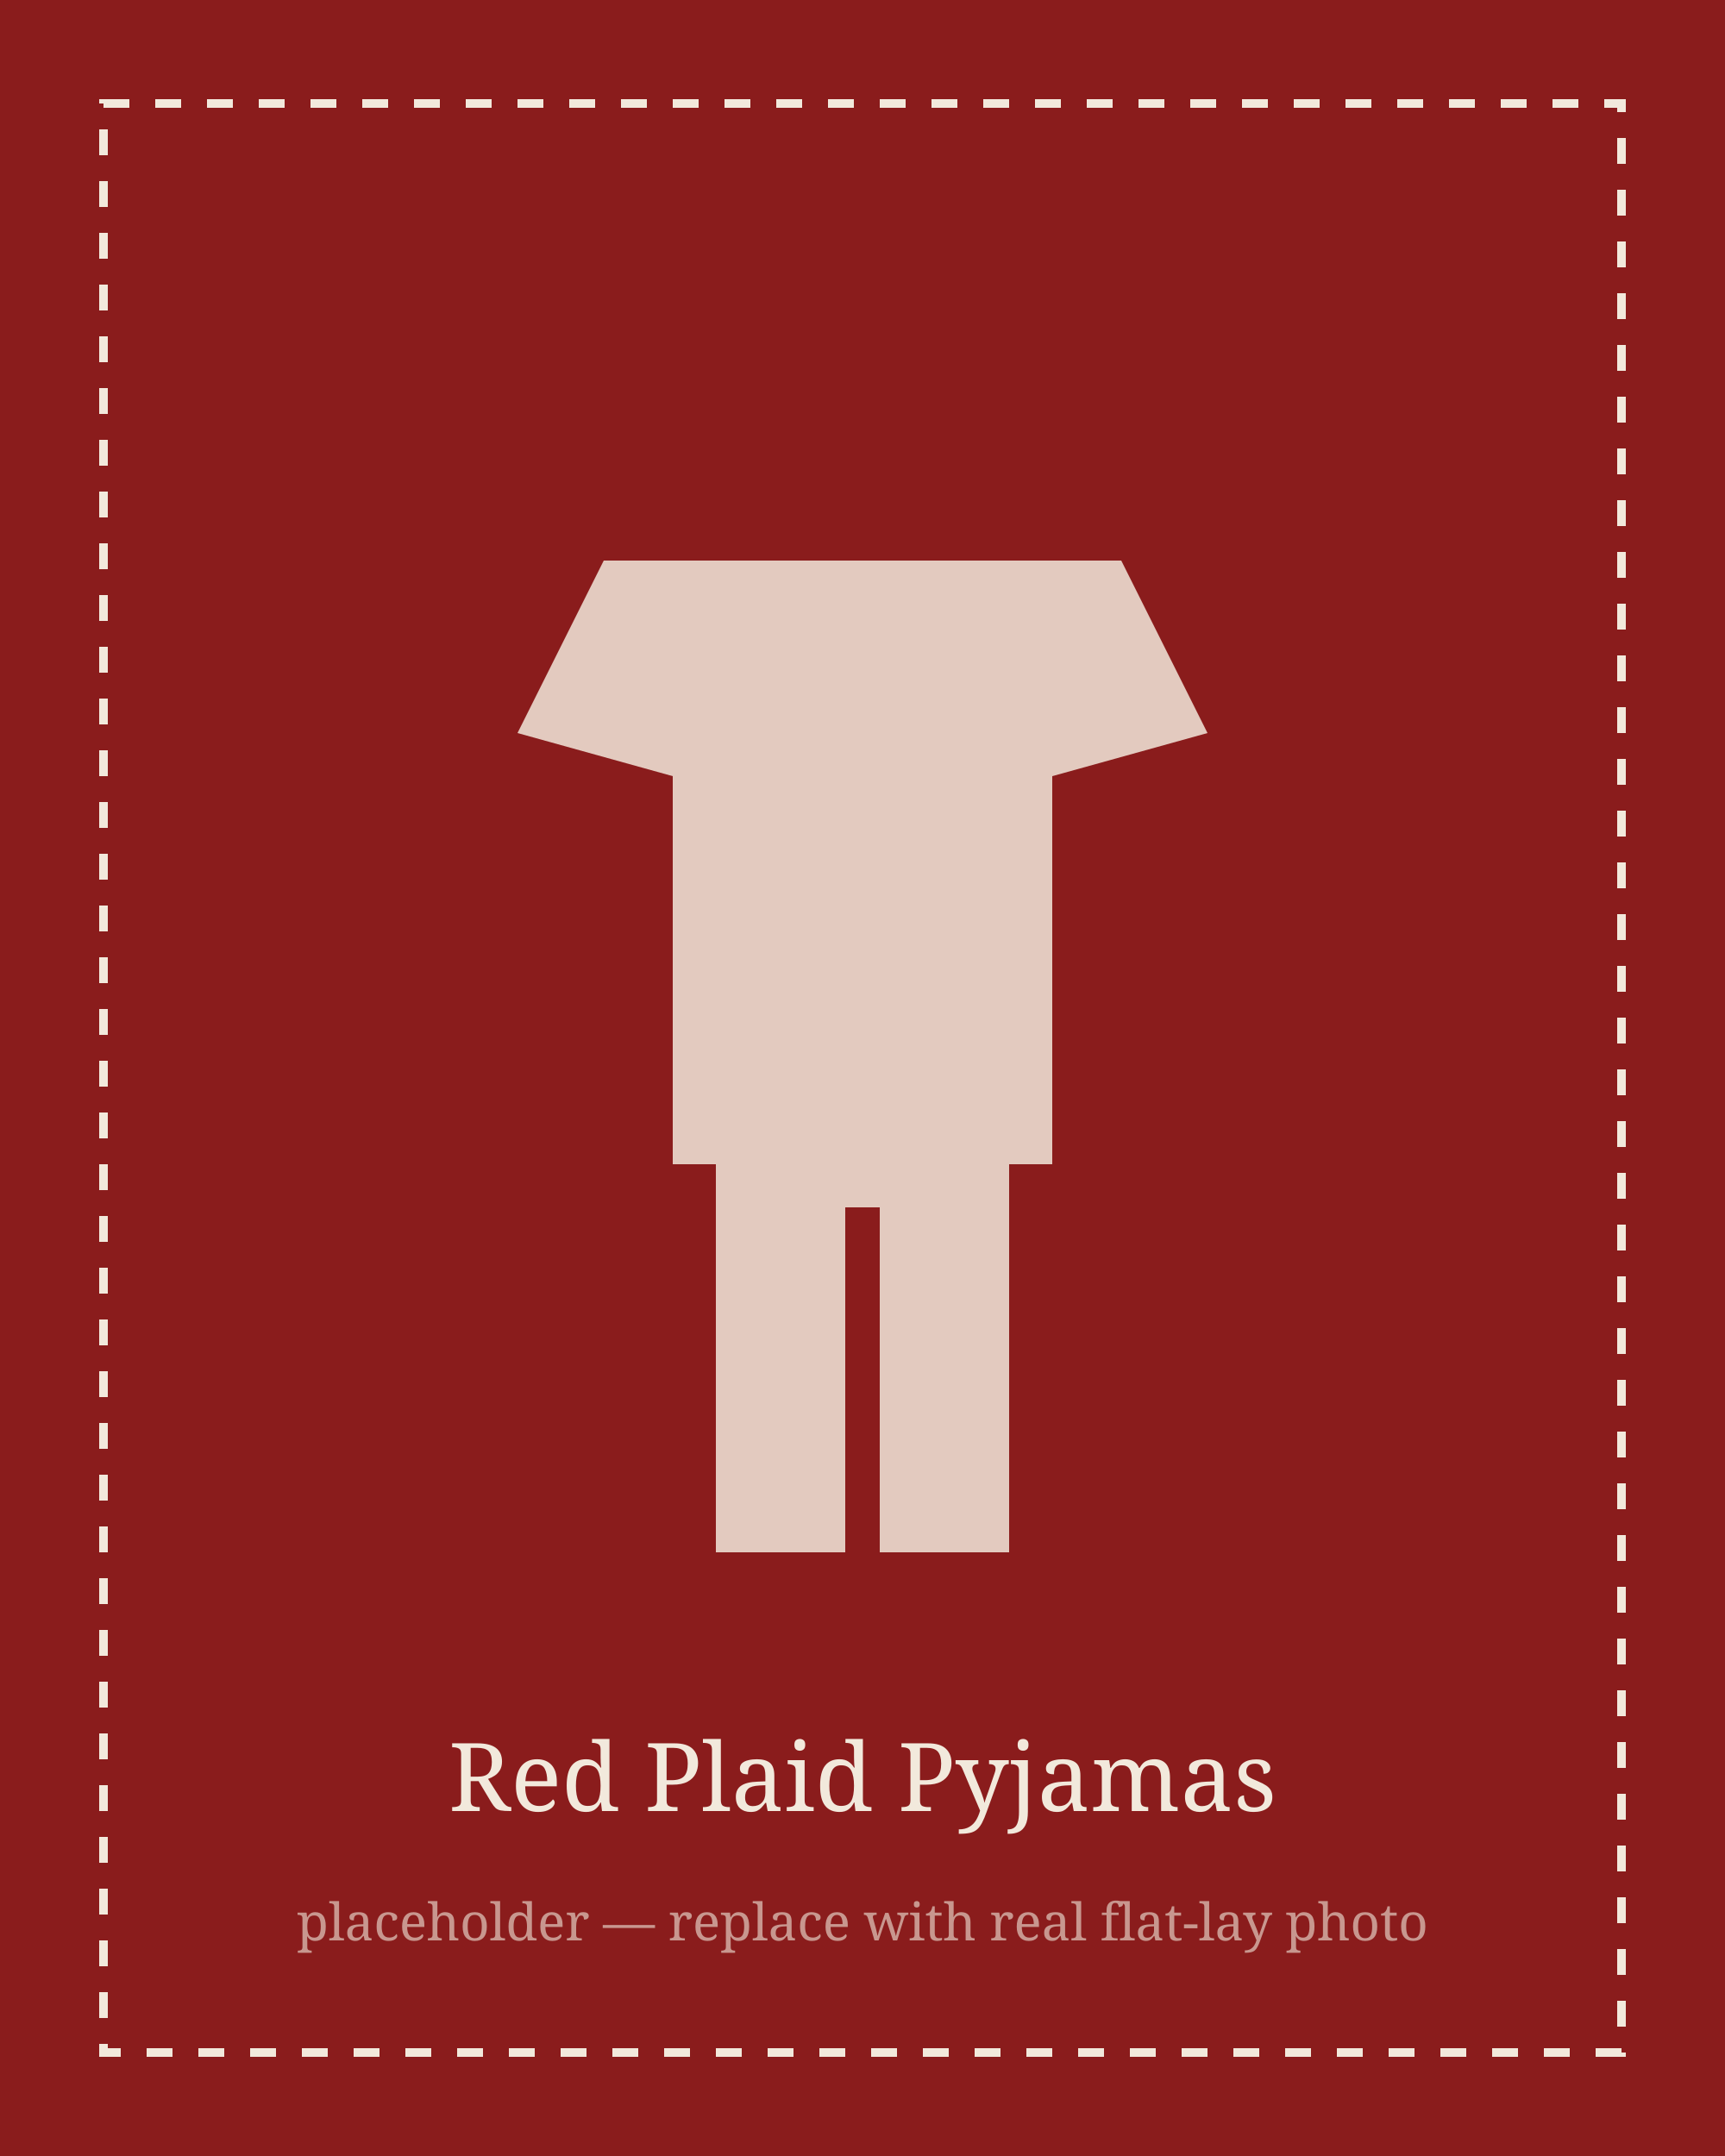
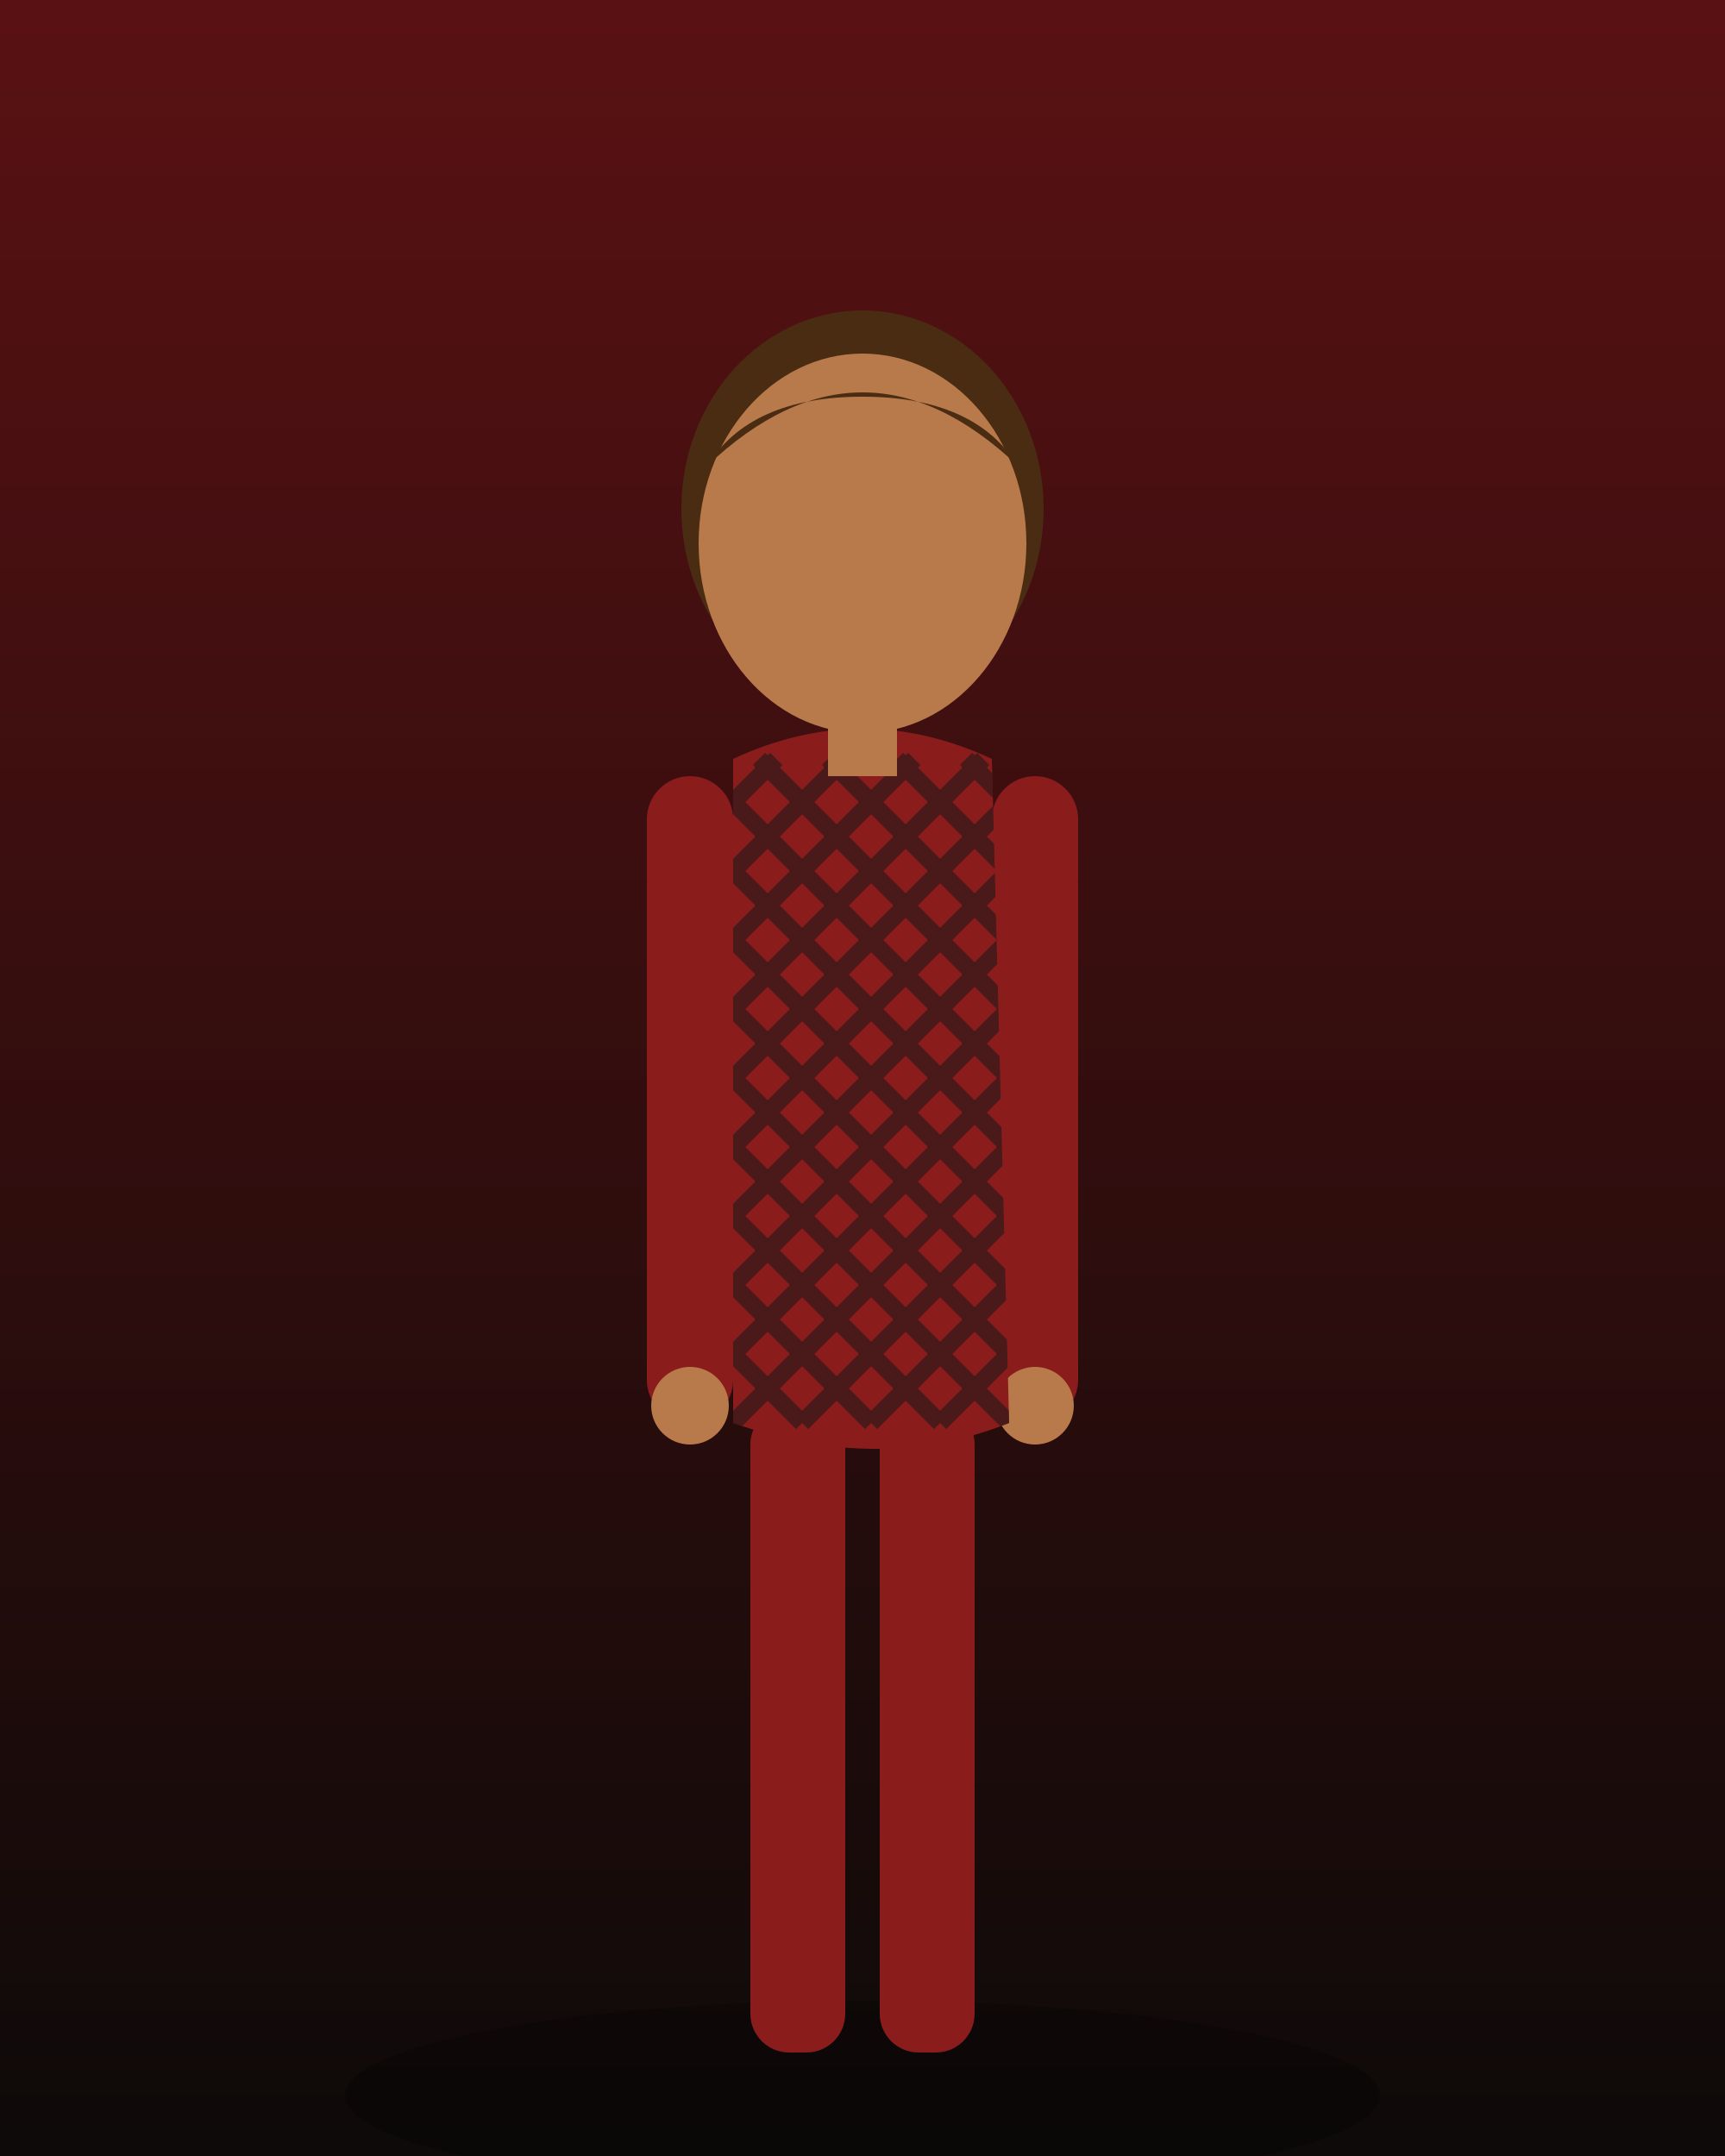
- <svg xmlns="http://www.w3.org/2000/svg" width="400" height="500" viewBox="0 0 400 500">
-   <rect width="400" height="500" fill="#8A1C1C" />
-   <rect x="24" y="24" width="352" height="452" fill="none" stroke="#F2E9DC" stroke-width="2" stroke-dasharray="6 6" />
-   <g transform="translate(200,210)">
-     <path d="M -60 -80 L 60 -80 L 80 -40 L 44 -30 L 44 60 L 34 60 L 34 150 L 4 150 L 4 70 L -4 70 L -4 150 L -34 150 L -34 60 L -44 60 L -44 -30 L -80 -40 Z" fill="#F2E9DC" opacity="0.85" />
+ <svg xmlns="http://www.w3.org/2000/svg" width="400" height="500" viewBox="0 0 400 500" role="img" aria-label="Red Plaid Pyjamas illustration">
+   <defs>
+     <linearGradient id="g-pj-red-plaid" x1="0" y1="0" x2="0" y2="1">
+       <stop offset="0" stop-color="#5A1113" />
+       <stop offset="1" stop-color="#0d0a09" />
+     </linearGradient>
+   </defs>
+   <rect width="400" height="500" fill="url(#g-pj-red-plaid)" />
+   <ellipse cx="200" cy="486" rx="120" ry="22" fill="#000" opacity="0.25" />
+   <clipPath id="t-pj-red-plaid">
+     <path d="M170 176     q30 -14 60 0     l4 154     q-30 12 -64 0 Z" />
+   </clipPath>
+   <rect x="174" y="326" width="22" height="150" rx="9" fill="#8A1C1C" />
+   <rect x="204" y="326" width="22" height="150" rx="9" fill="#8A1C1C" />
+   <rect x="150" y="180" width="20" height="150" rx="10" fill="#8A1C1C" />
+   <rect x="230" y="180" width="20" height="150" rx="10" fill="#8A1C1C" />
+   <circle cx="160" cy="326" r="9" fill="#B87A4B" />
+   <circle cx="240" cy="326" r="9" fill="#B87A4B" />
+   <path d="M170 176     q30 -14 60 0     l4 154     q-30 12 -64 0 Z" fill="#8A1C1C" />
+   <g clip-path="url(#t-pj-red-plaid)">
+     <g stroke="#161616" stroke-width="4" opacity="0.55">
+       <line x1="16" y1="176" x2="170" y2="330" />
+       <line x1="32" y1="176" x2="186" y2="330" />
+       <line x1="48" y1="176" x2="202" y2="330" />
+       <line x1="64" y1="176" x2="218" y2="330" />
+       <line x1="80" y1="176" x2="234" y2="330" />
+       <line x1="96" y1="176" x2="250" y2="330" />
+       <line x1="112" y1="176" x2="266" y2="330" />
+       <line x1="128" y1="176" x2="282" y2="330" />
+       <line x1="144" y1="176" x2="298" y2="330" />
+       <line x1="160" y1="176" x2="314" y2="330" />
+       <line x1="176" y1="176" x2="330" y2="330" />
+       <line x1="192" y1="176" x2="346" y2="330" />
+       <line x1="208" y1="176" x2="362" y2="330" />
+       <line x1="224" y1="176" x2="378" y2="330" />
+       <line x1="388" y1="176" x2="234" y2="330" />
+       <line x1="372" y1="176" x2="218" y2="330" />
+       <line x1="356" y1="176" x2="202" y2="330" />
+       <line x1="340" y1="176" x2="186" y2="330" />
+       <line x1="324" y1="176" x2="170" y2="330" />
+       <line x1="308" y1="176" x2="154" y2="330" />
+       <line x1="292" y1="176" x2="138" y2="330" />
+       <line x1="276" y1="176" x2="122" y2="330" />
+       <line x1="260" y1="176" x2="106" y2="330" />
+       <line x1="244" y1="176" x2="90" y2="330" />
+       <line x1="228" y1="176" x2="74" y2="330" />
+       <line x1="212" y1="176" x2="58" y2="330" />
+       <line x1="196" y1="176" x2="42" y2="330" />
+       <line x1="180" y1="176" x2="26" y2="330" />
+     </g>
  </g>
-   <text x="200" y="420" font-family="Georgia, serif" font-size="22" fill="#F2E9DC" text-anchor="middle">Red Plaid Pyjamas</text>
-   <text x="200" y="450" font-family="Georgia, serif" font-size="12" fill="#F2E9DC" opacity="0.6" text-anchor="middle">placeholder — replace with real flat-lay photo</text>
+   <rect x="192" y="150" width="16" height="30" fill="#B87A4B" />
+   <ellipse cx="200" cy="118" rx="42" ry="46" fill="#4A2C12" />
+   <ellipse cx="200" cy="126" rx="38" ry="44" fill="#B87A4B" />
+   <path d="M164 108 q36 -34 72 0 q-10 -16 -36 -16 q-26 0 -36 16 Z" fill="#4A2C12" />
</svg>
